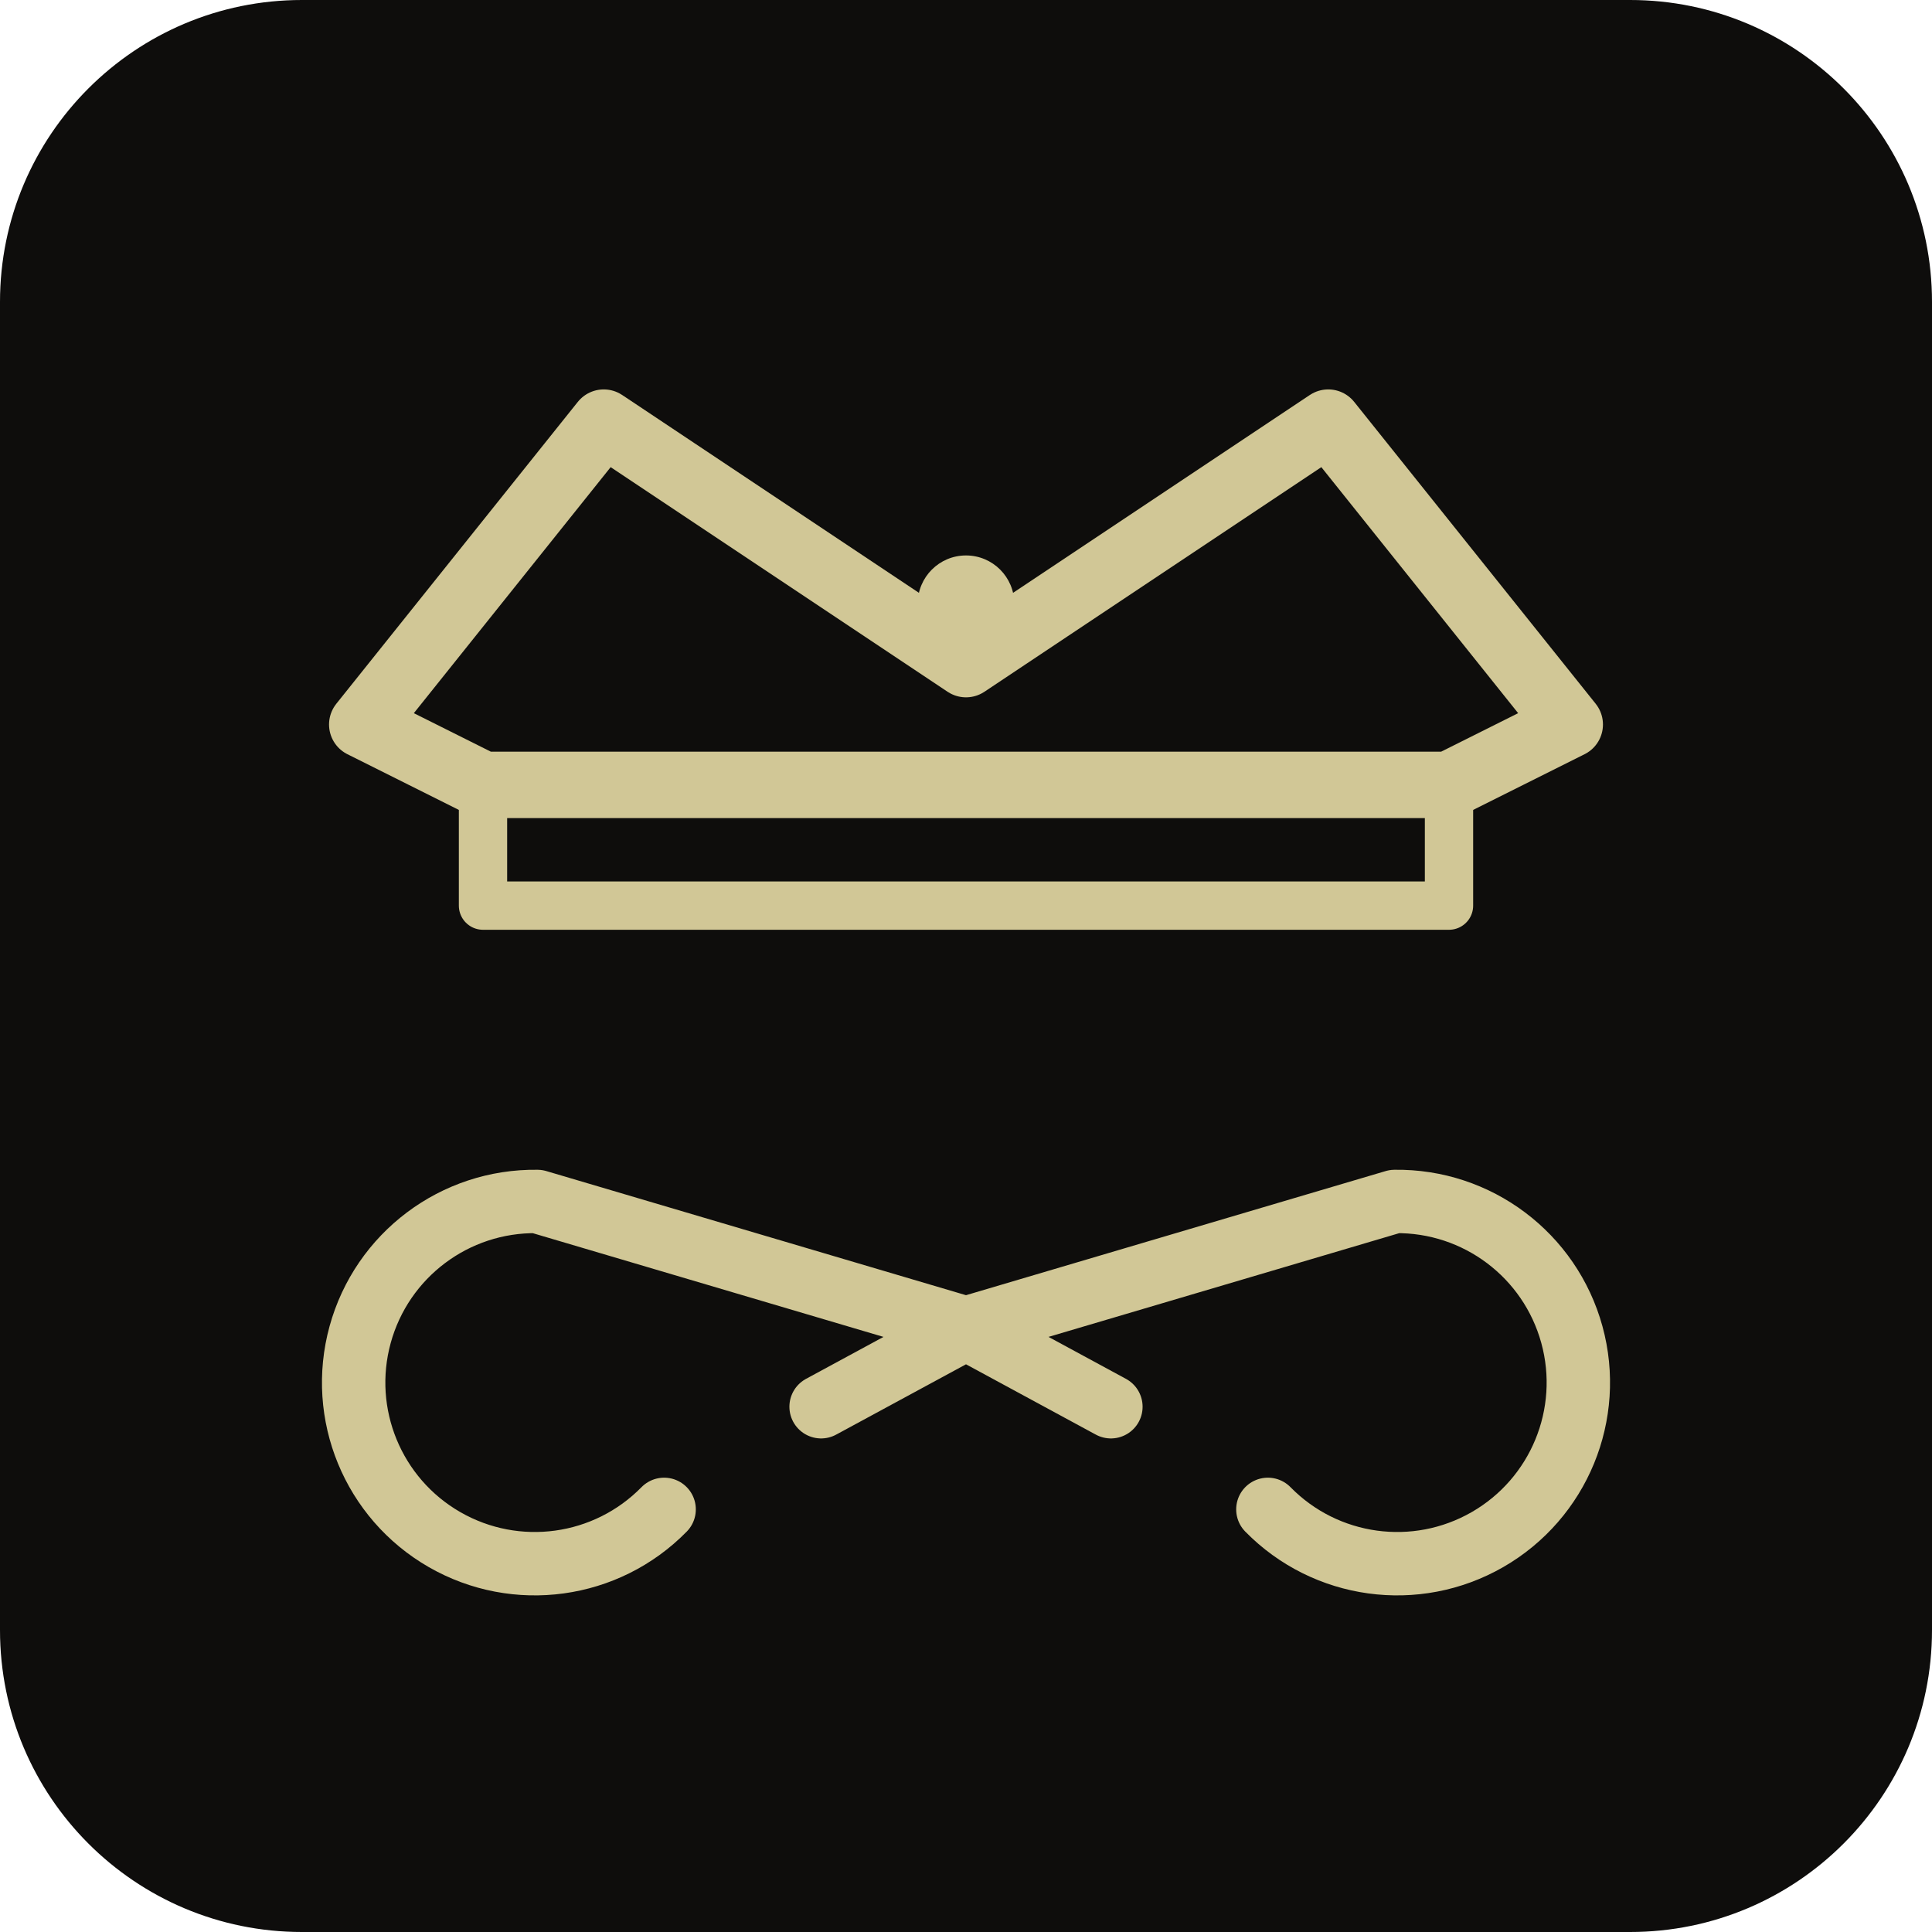
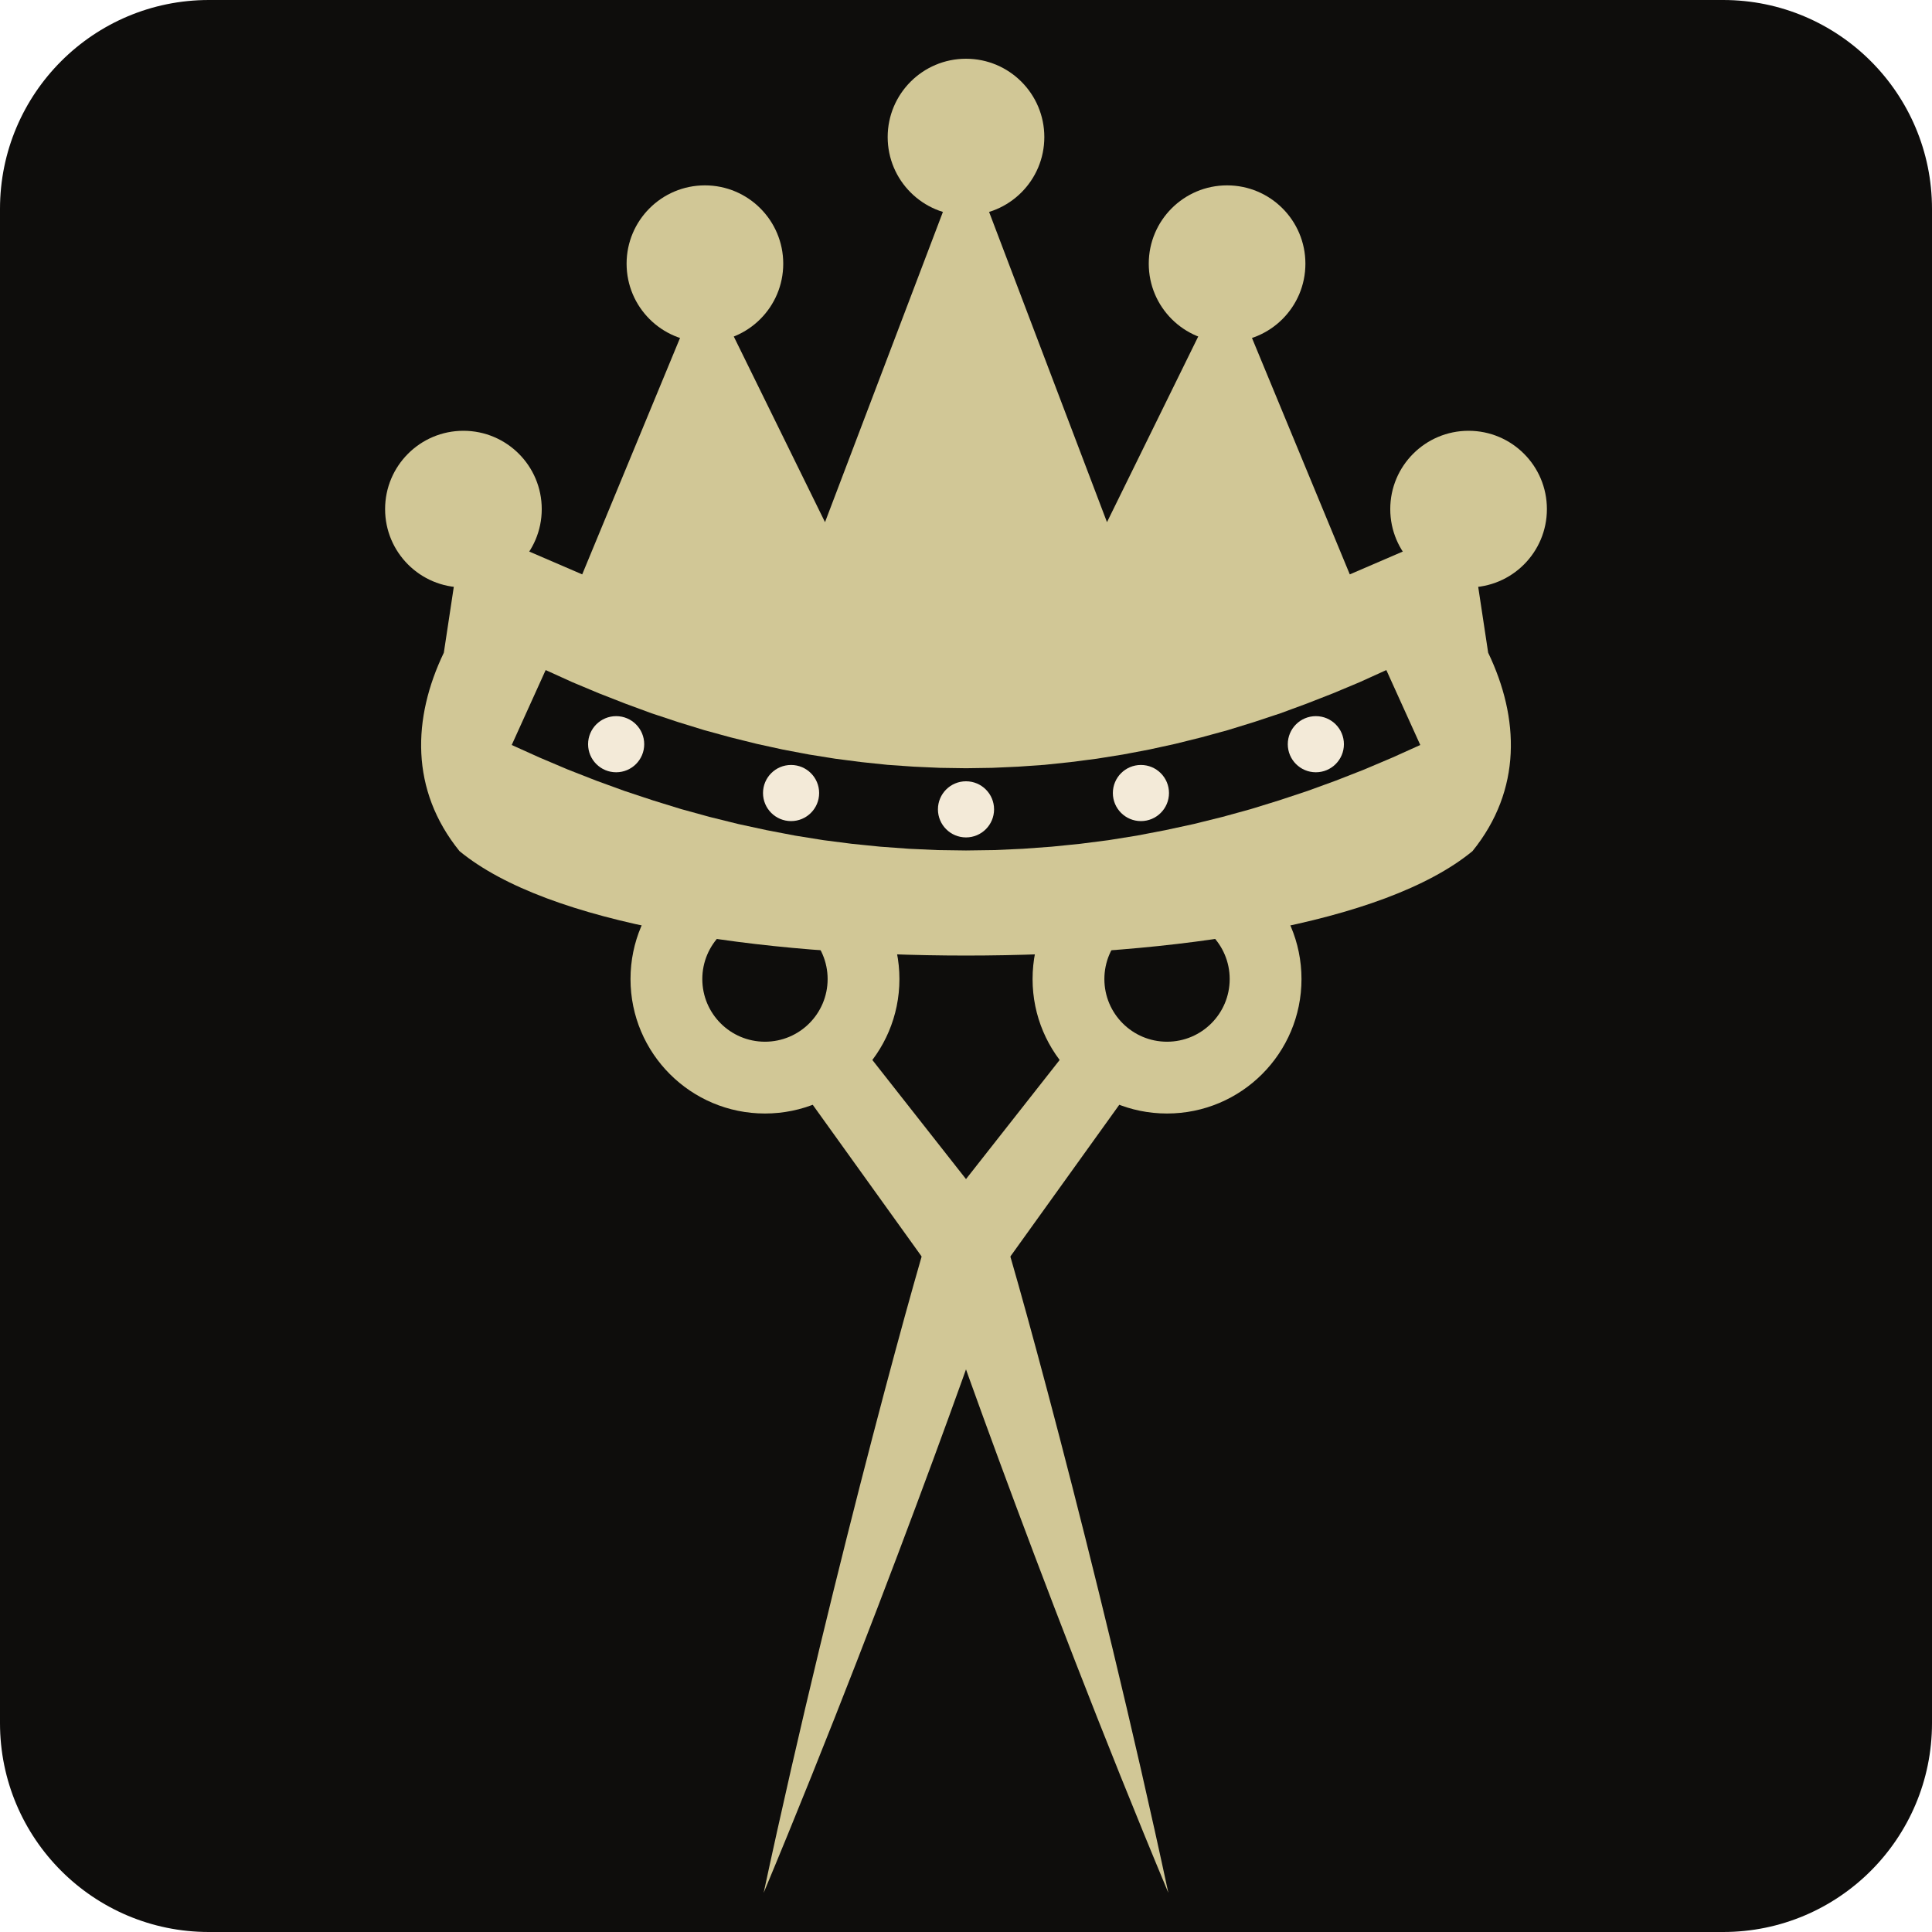
- <svg xmlns="http://www.w3.org/2000/svg" viewBox="0 0 64 64" role="img" aria-label="Royal Barber Shop">
-   <rect width="64" height="64" rx="10" fill="#0e0d0c" />
-   <g fill="none" stroke="#d1c796" stroke-linecap="round" stroke-linejoin="round">
-     <path stroke-width="2.2" d="M12 24 L20 14 L32 22 L44 14 L52 24 L48 26 L16 26 Z" />
-     <path stroke-width="1.6" d="M16 26 L16 30 L48 30 L48 26" />
-     <circle cx="32" cy="20" r="1.6" fill="#d1c796" stroke="none" />
-     <path stroke-width="2.1" d="M22 50 a6 6 0 1 1-4.2-10.2 L32 44 L46.2 39.8 A6 6 0 1 1 42 50" />
-     <path stroke-width="2.1" d="M27.2 46.6 L32 44 L36.8 46.6" />
+ <svg xmlns="http://www.w3.org/2000/svg" viewBox="0 0 148 148" role="img" aria-label="Royal Barber Shop">
+   <rect width="148" height="148" rx="16" fill="#0e0d0c" />
+   <g transform="translate(24,0) scale(1)">
+     <g fill="#d1c796" fill-rule="evenodd">
+       <path d="M 10.00 50.00 L 11.50 40.08 L 20.60 44.00 L 30.00 21.28 L 39.20 40.00 L 50.00 11.58 L 60.80 40.00 L 70.00 21.28 L 79.40 44.00 L 88.50 40.08 L 90.00 50.00 C 92.40 55.00 92.60 60.50 88.80 65.20 C 82.00 70.80 66.00 73.20 50.00 73.20 C 34.00 73.20 18.00 70.80 11.20 65.20 C 7.40 60.50 7.60 55.00 10.00 50.00 Z M 15.20 57.07 L 17.33 58.03 L 19.50 58.95 L 21.67 59.80 L 23.84 60.59 L 26.01 61.31 L 28.18 61.98 L 30.36 62.58 L 32.54 63.12 L 34.71 63.59 L 36.90 64.01 L 39.08 64.36 L 41.26 64.64 L 43.44 64.86 L 45.63 65.02 L 47.81 65.12 L 50.00 65.15 L 52.19 65.12 L 54.37 65.02 L 56.56 64.86 L 58.74 64.64 L 60.92 64.36 L 63.10 64.01 L 65.29 63.59 L 67.46 63.12 L 69.64 62.58 L 71.82 61.98 L 73.99 61.31 L 76.16 60.59 L 78.33 59.80 L 80.50 58.95 L 82.67 58.03 L 84.80 57.07 L 82.20 51.33 L 80.15 52.26 L 78.12 53.11 L 76.10 53.90 L 74.09 54.64 L 72.07 55.31 L 70.06 55.93 L 68.05 56.48 L 66.04 56.98 L 64.03 57.42 L 62.02 57.80 L 60.02 58.12 L 58.01 58.38 L 56.01 58.59 L 54.00 58.73 L 52.00 58.82 L 50.00 58.85 L 48.00 58.82 L 46.00 58.73 L 43.99 58.59 L 41.99 58.38 L 39.98 58.12 L 37.98 57.80 L 35.97 57.42 L 33.96 56.98 L 31.95 56.48 L 29.94 55.93 L 27.93 55.31 L 25.91 54.64 L 23.90 53.90 L 21.88 53.11 L 19.85 52.26 L 17.80 51.33 Z" />
+       <circle cx="11.50" cy="39.00" r="6.0" fill="#d1c796" />
+       <circle cx="30.00" cy="20.20" r="6.0" fill="#d1c796" />
+       <circle cx="50.00" cy="10.50" r="6.0" fill="#d1c796" />
+       <circle cx="70.00" cy="20.20" r="6.0" fill="#d1c796" />
+       <circle cx="88.50" cy="39.00" r="6.0" fill="#d1c796" />
+       <path d="M 44.90 75.00 A 10.30 10.30 0 1 1 24.30 75.00 A 10.30 10.30 0 1 1 44.90 75.00 Z M 39.40 75.00 A 4.80 4.80 0 1 0 29.80 75.00 A 4.80 4.80 0 1 0 39.40 75.00 Z" />
+       <path d="M 75.70 75.00 A 10.30 10.30 0 1 1 55.10 75.00 A 10.30 10.30 0 1 1 75.70 75.00 Z M 70.20 75.00 A 4.80 4.80 0 1 0 60.60 75.00 A 4.80 4.80 0 1 0 70.20 75.00 Z" />
+       <path fill-rule="nonzero" d="M 35.40 80.65 L 47.44 97.42 C 46.95 96.46 55.46 120.97 65.50 145.00 C 60.04 119.53 53.05 94.54 52.56 93.58 L 39.80 77.35 Z" />
+       <path fill-rule="nonzero" d="M 60.20 77.35 L 47.44 93.58 C 46.95 94.54 39.96 119.53 34.50 145.00 C 44.54 120.97 53.05 96.46 52.56 97.42 L 64.60 80.65 Z" />
+       <circle cx="50.0" cy="95.5" r="2.5" />
+     </g>
+     <g fill="#f3ead8">
+       <circle cx="23.20" cy="57.01" r="2.15" fill="#f3ead8" />
+       <circle cx="36.60" cy="60.75" r="2.15" fill="#f3ead8" />
+       <circle cx="50.00" cy="62.00" r="2.15" fill="#f3ead8" />
+       <circle cx="63.40" cy="60.75" r="2.15" fill="#f3ead8" />
+       <circle cx="76.80" cy="57.01" r="2.15" fill="#f3ead8" />
+     </g>
  </g>
</svg>
